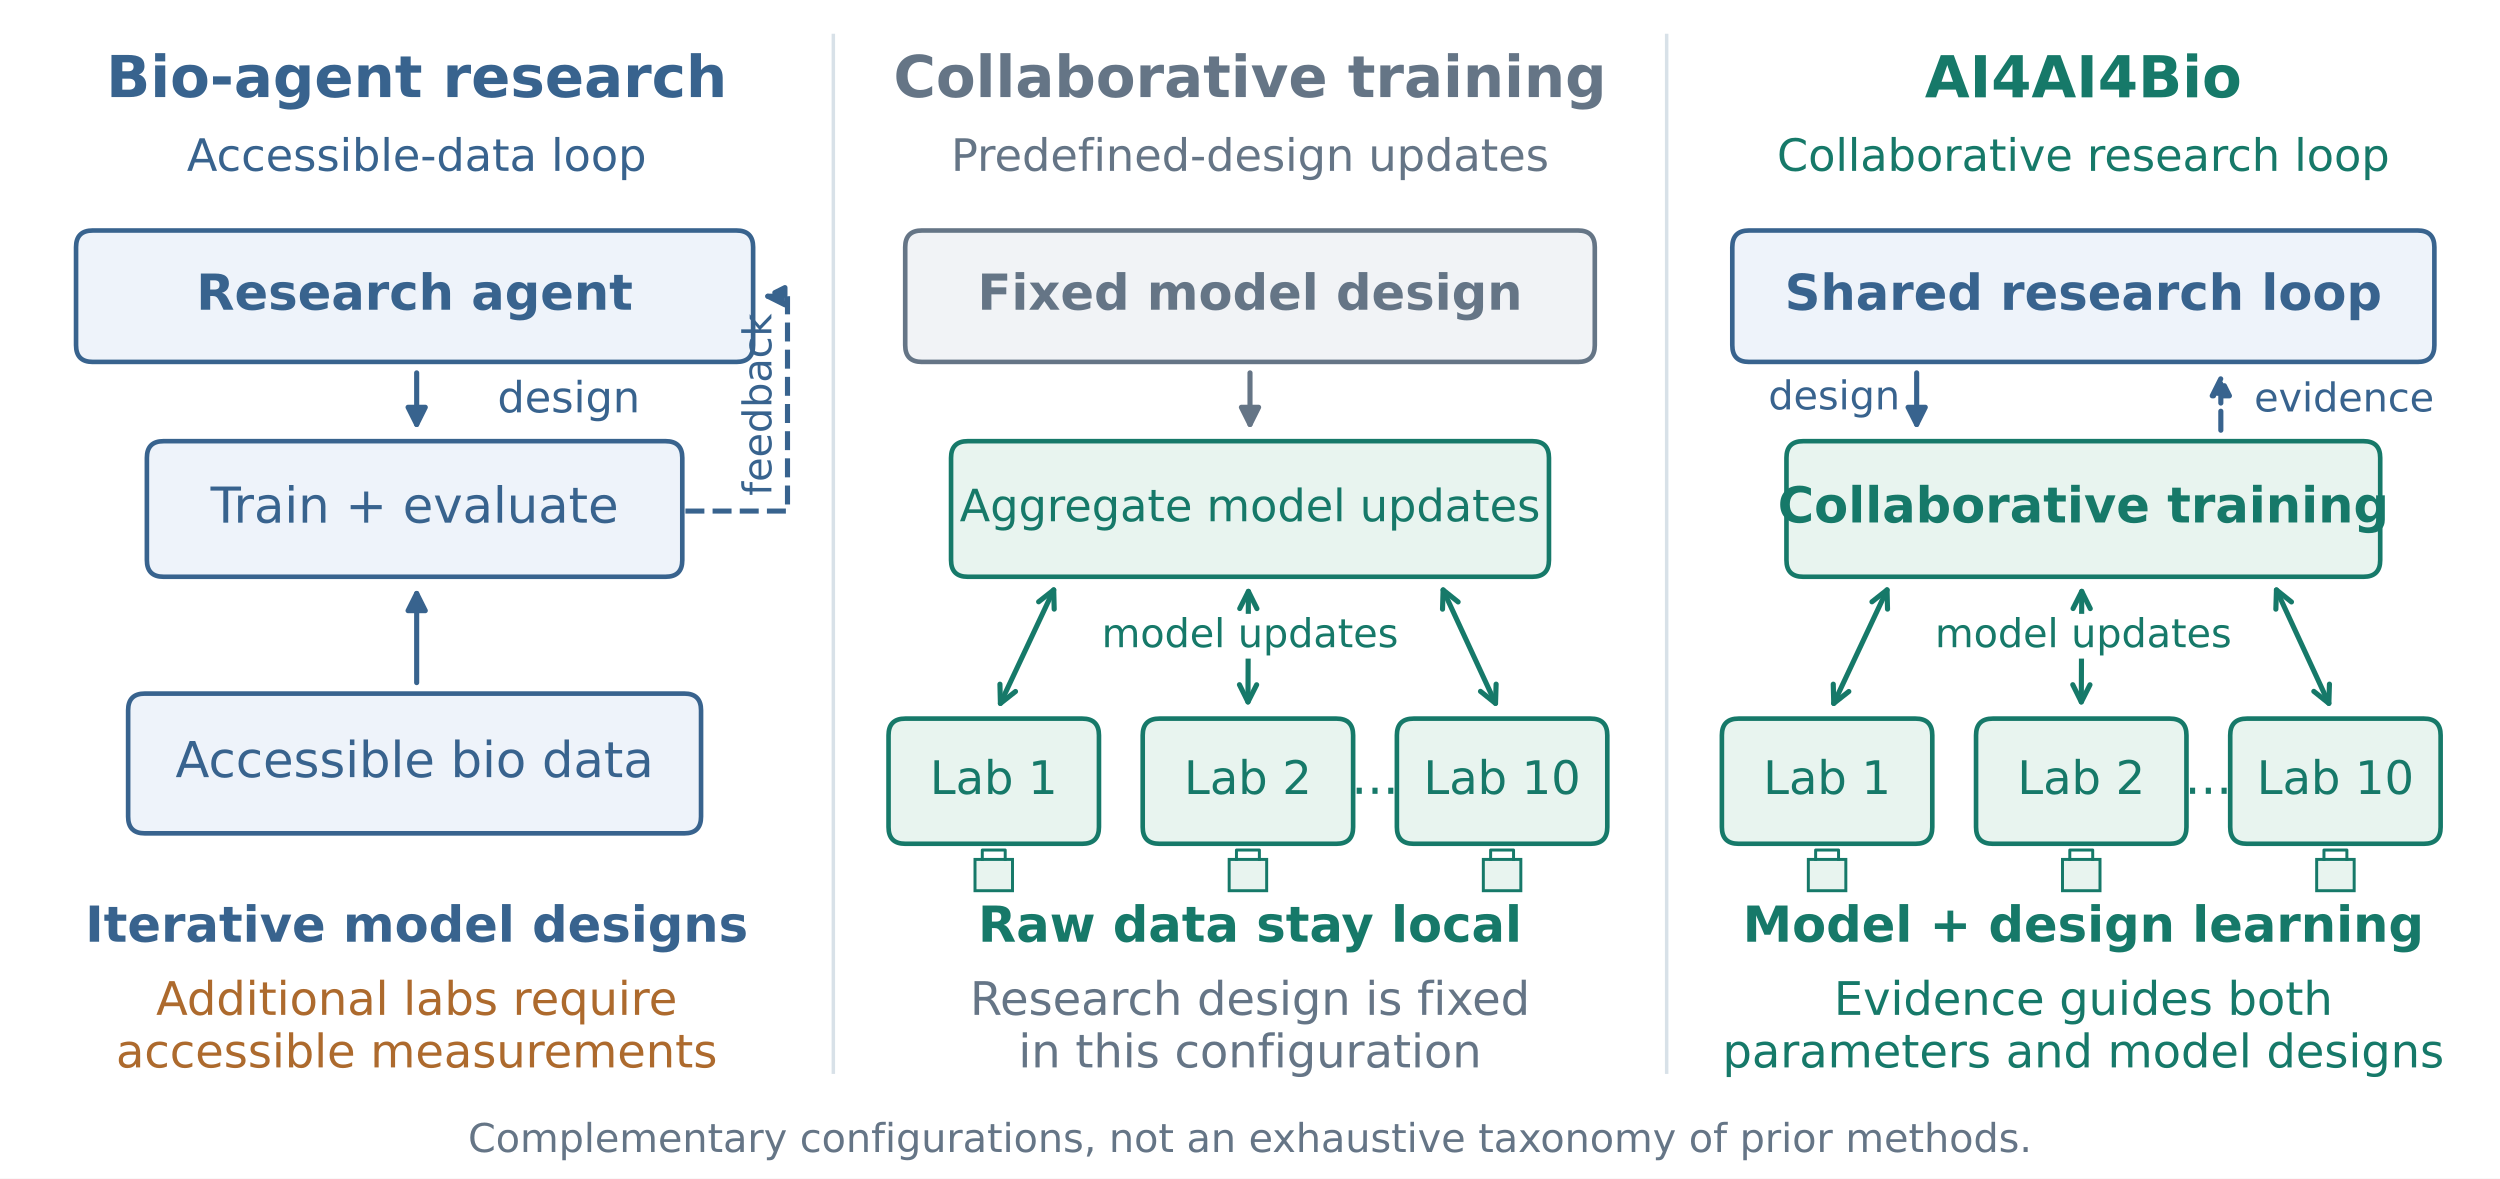
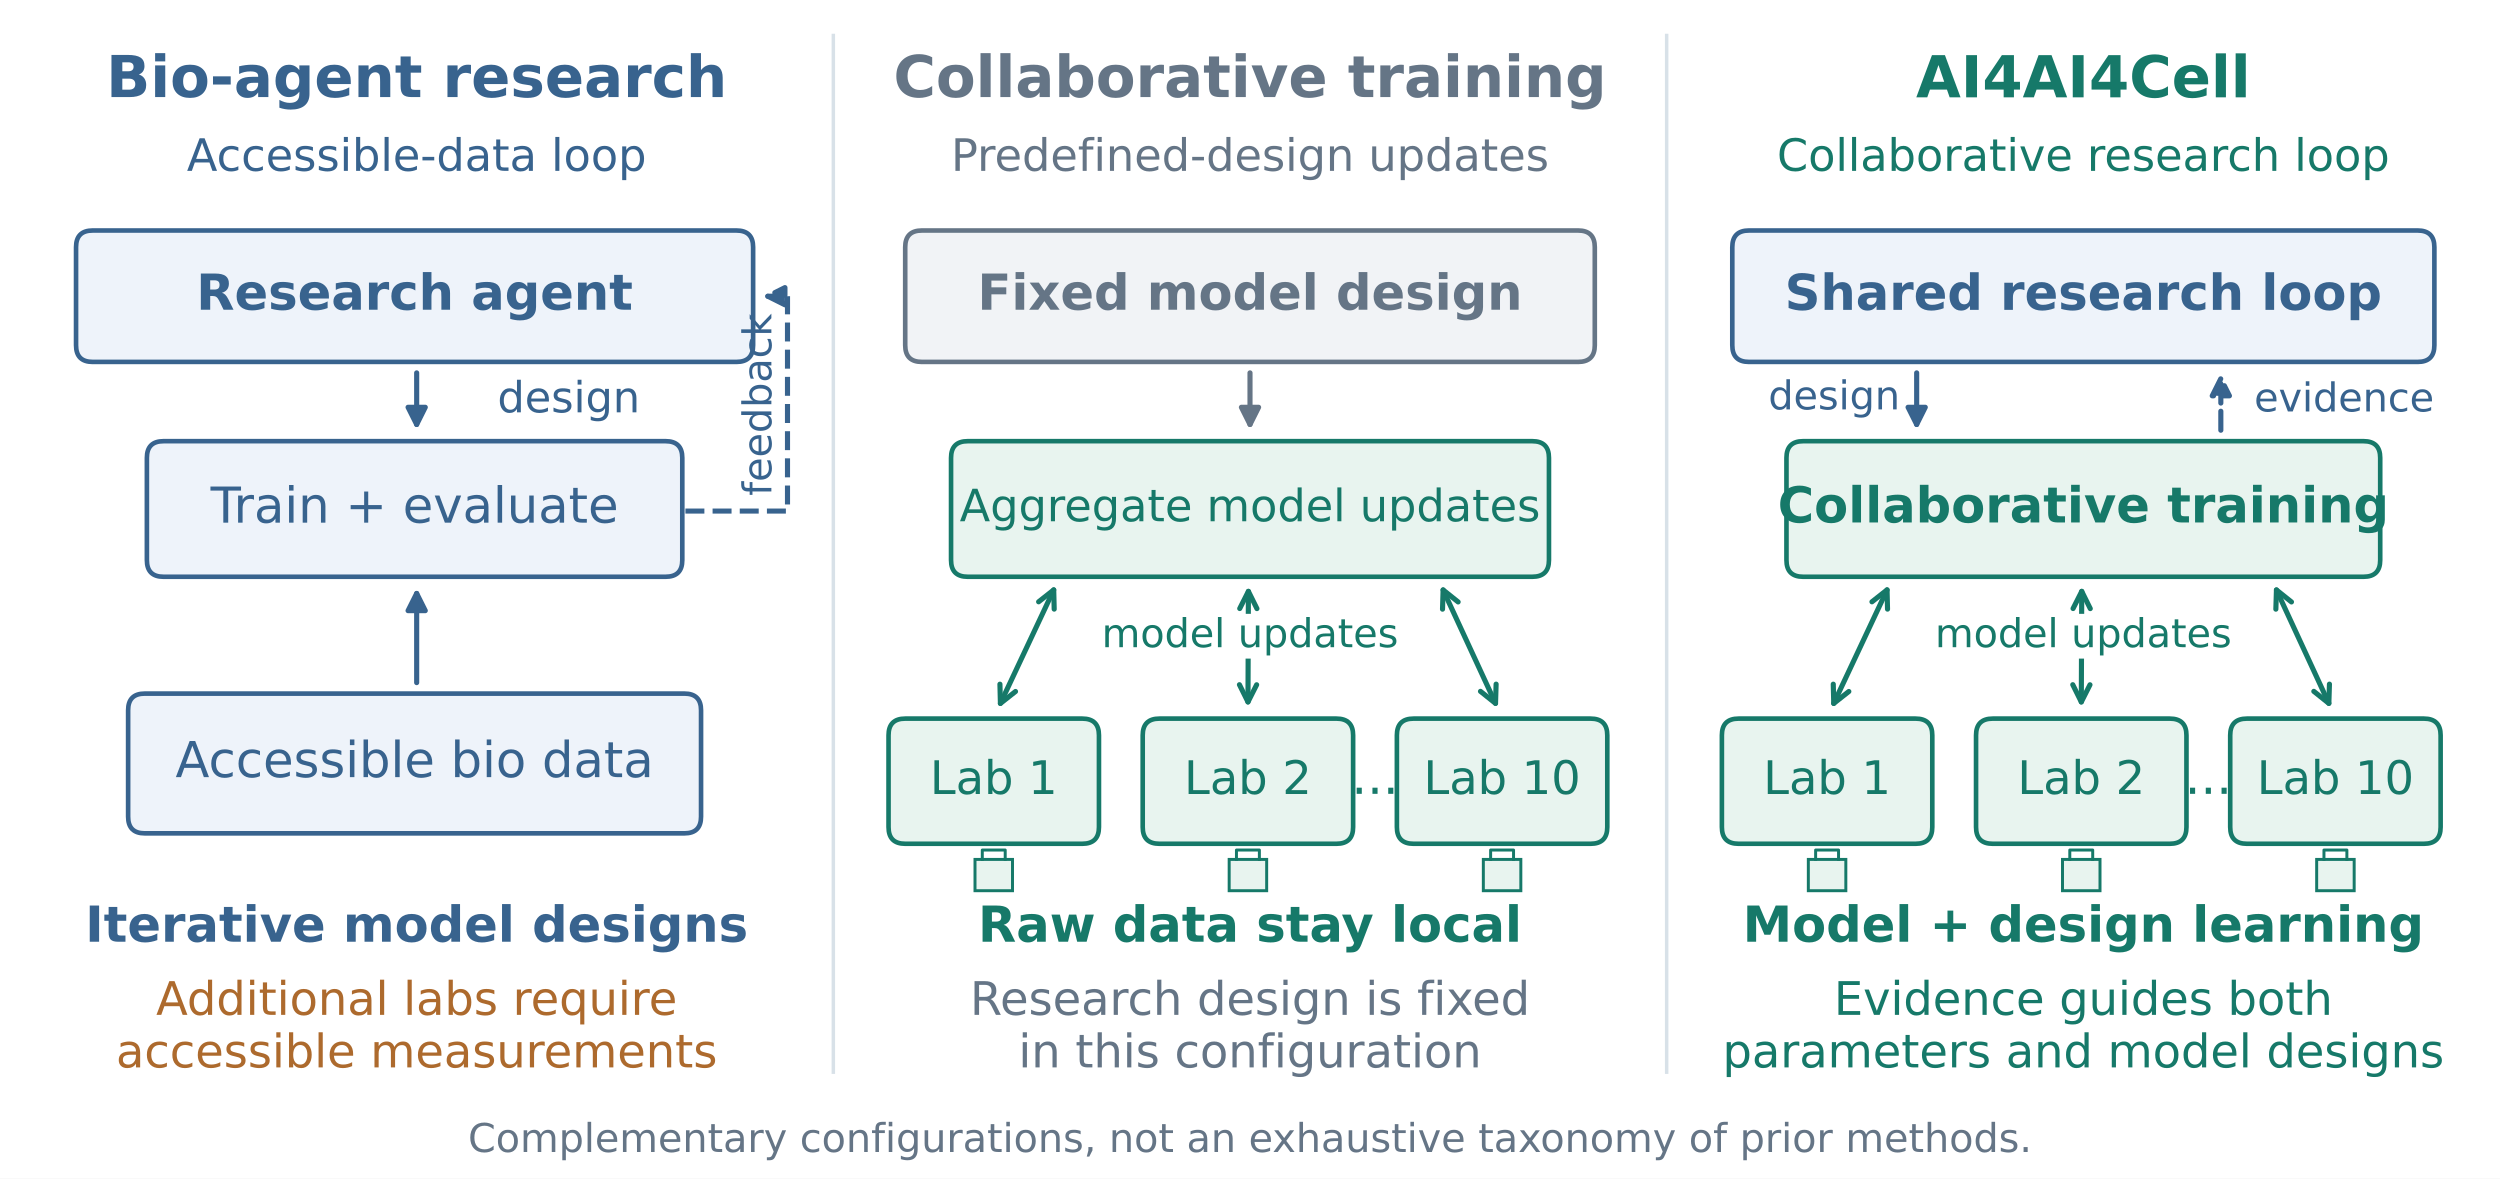
<svg xmlns="http://www.w3.org/2000/svg" width="756pt" height="356.4pt" viewBox="0 0 756 356.4" version="1.1">
  <defs>
    <style type="text/css">*{stroke-linejoin: round; stroke-linecap: butt}</style>
  </defs>
  <g id="figure_1">
    <g id="patch_1">
      <path d="M 0 356.4 L 756 356.4 L 756 0 L 0 0 z " style="fill: #ffffff" />
    </g>
    <g id="axes_1">
      <g id="patch_2">
-         <path d="M 28.035 109.443 L 222.705 109.443 Q 227.745 109.443 227.745 104.397 L 227.745 74.749 Q 227.745 69.703 222.705 69.703 L 28.035 69.703 Q 22.995 69.703 22.995 74.749 L 22.995 104.397 Q 22.995 109.443 28.035 109.443 z " clip-path="url(#paf63f7bdf4)" style="fill: #eef3fa; stroke: #38638e; stroke-width: 1.4; stroke-linejoin: miter" />
+         <path d="M 28.035 109.443 L 222.705 109.443 Q 227.745 109.443 227.745 104.397 L 227.745 74.749 Q 227.745 69.703 222.705 69.703 L 28.035 69.703 Q 22.995 69.703 22.995 74.749 L 22.995 104.397 Q 22.995 109.443 28.035 109.443 z " clip-path="url(#p2bff3a8943)" style="fill: #eef3fa; stroke: #38638e; stroke-width: 1.4; stroke-linejoin: miter" />
      </g>
      <g id="patch_3">
-         <path d="M 49.455 174.415 L 201.285 174.415 Q 206.325 174.415 206.325 169.369 L 206.325 138.46 Q 206.325 133.413 201.285 133.413 L 49.455 133.413 Q 44.415 133.413 44.415 138.46 L 44.415 169.369 Q 44.415 174.415 49.455 174.415 z " clip-path="url(#paf63f7bdf4)" style="fill: #eef3fa; stroke: #38638e; stroke-width: 1.4; stroke-linejoin: miter" />
+         <path d="M 49.455 174.415 L 201.285 174.415 Q 206.325 174.415 206.325 169.369 L 206.325 138.46 Q 206.325 133.413 201.285 133.413 L 49.455 133.413 Q 44.415 133.413 44.415 138.46 L 44.415 169.369 Q 44.415 174.415 49.455 174.415 z " clip-path="url(#p2bff3a8943)" style="fill: #eef3fa; stroke: #38638e; stroke-width: 1.4; stroke-linejoin: miter" />
      </g>
      <g id="patch_4">
-         <path d="M 43.785 252.003 L 206.955 252.003 Q 211.995 252.003 211.995 246.957 L 211.995 214.786 Q 211.995 209.74 206.955 209.74 L 43.785 209.74 Q 38.745 209.74 38.745 214.786 L 38.745 246.957 Q 38.745 252.003 43.785 252.003 z " clip-path="url(#paf63f7bdf4)" style="fill: #eef3fa; stroke: #38638e; stroke-width: 1.4; stroke-linejoin: miter" />
+         <path d="M 43.785 252.003 L 206.955 252.003 Q 211.995 252.003 211.995 246.957 L 211.995 214.786 Q 211.995 209.74 206.955 209.74 L 43.785 209.74 Q 38.745 209.74 38.745 214.786 L 38.745 246.957 Q 38.745 252.003 43.785 252.003 z " clip-path="url(#p2bff3a8943)" style="fill: #eef3fa; stroke: #38638e; stroke-width: 1.4; stroke-linejoin: miter" />
      </g>
      <g id="patch_5">
-         <path d="M 126 112.759 Q 126 121.426 126 128.361 " clip-path="url(#paf63f7bdf4)" style="fill: none; stroke: #38638e; stroke-width: 1.55; stroke-linecap: round" />
-         <path d="M 128.6 123.161 L 126 128.361 L 123.4 123.161 z " clip-path="url(#paf63f7bdf4)" style="fill: #38638e; stroke: #38638e; stroke-width: 1.55; stroke-linecap: round" />
+         <path d="M 126 112.759 Q 126 121.426 126 128.361 " clip-path="url(#p2bff3a8943)" style="fill: none; stroke: #38638e; stroke-width: 1.55; stroke-linecap: round" />
+         <path d="M 128.6 123.161 L 126 128.361 L 123.4 123.161 z " clip-path="url(#p2bff3a8943)" style="fill: #38638e; stroke: #38638e; stroke-width: 1.55; stroke-linecap: round" />
      </g>
      <g id="patch_6">
-         <path d="M 126 206.422 Q 126 192.075 126 179.462 " clip-path="url(#paf63f7bdf4)" style="fill: none; stroke: #38638e; stroke-width: 1.55; stroke-linecap: round" />
-         <path d="M 123.4 184.662 L 126 179.462 L 128.6 184.662 z " clip-path="url(#paf63f7bdf4)" style="fill: #38638e; stroke: #38638e; stroke-width: 1.55; stroke-linecap: round" />
+         <path d="M 126 206.422 Q 126 192.075 126 179.462 " clip-path="url(#p2bff3a8943)" style="fill: none; stroke: #38638e; stroke-width: 1.55; stroke-linecap: round" />
+         <path d="M 123.4 184.662 L 126 179.462 L 128.6 184.662 z " clip-path="url(#p2bff3a8943)" style="fill: #38638e; stroke: #38638e; stroke-width: 1.55; stroke-linecap: round" />
      </g>
      <g id="patch_7">
-         <path d="M 235.141 89.573 Q 232.786 89.573 232.164 89.573 " clip-path="url(#paf63f7bdf4)" style="fill: none; stroke-dasharray: 5.735,2.48; stroke-dashoffset: 0; stroke: #38638e; stroke-width: 1.55; stroke-linecap: round" />
-         <path d="M 237.364 92.173 L 232.164 89.573 L 237.364 86.973 z " clip-path="url(#paf63f7bdf4)" style="fill: #38638e; stroke-dasharray: 5.735,2.48; stroke-dashoffset: 0; stroke: #38638e; stroke-width: 1.55; stroke-linecap: round" />
+         <path d="M 235.141 89.573 Q 232.786 89.573 232.164 89.573 " clip-path="url(#p2bff3a8943)" style="fill: none; stroke-dasharray: 5.735,2.48; stroke-dashoffset: 0; stroke: #38638e; stroke-width: 1.55; stroke-linecap: round" />
+         <path d="M 237.364 92.173 L 232.164 89.573 L 237.364 86.973 z " clip-path="url(#p2bff3a8943)" style="fill: #38638e; stroke-dasharray: 5.735,2.48; stroke-dashoffset: 0; stroke: #38638e; stroke-width: 1.55; stroke-linecap: round" />
      </g>
      <g id="patch_8">
-         <path d="M 278.775 109.443 L 477.225 109.443 Q 482.265 109.443 482.265 104.397 L 482.265 74.749 Q 482.265 69.703 477.225 69.703 L 278.775 69.703 Q 273.735 69.703 273.735 74.749 L 273.735 104.397 Q 273.735 109.443 278.775 109.443 z " clip-path="url(#paf63f7bdf4)" style="fill: #f1f3f6; stroke: #657586; stroke-width: 1.4; stroke-linejoin: miter" />
+         <path d="M 278.775 109.443 L 477.225 109.443 Q 482.265 109.443 482.265 104.397 L 482.265 74.749 Q 482.265 69.703 477.225 69.703 L 278.775 69.703 Q 273.735 69.703 273.735 74.749 L 273.735 104.397 Q 273.735 109.443 278.775 109.443 z " clip-path="url(#p2bff3a8943)" style="fill: #f1f3f6; stroke: #657586; stroke-width: 1.4; stroke-linejoin: miter" />
      </g>
      <g id="patch_9">
-         <path d="M 292.635 174.415 L 463.365 174.415 Q 468.405 174.415 468.405 169.369 L 468.405 138.46 Q 468.405 133.413 463.365 133.413 L 292.635 133.413 Q 287.595 133.413 287.595 138.46 L 287.595 169.369 Q 287.595 174.415 292.635 174.415 z " clip-path="url(#paf63f7bdf4)" style="fill: #e8f4ef; stroke: #167969; stroke-width: 1.4; stroke-linejoin: miter" />
+         <path d="M 292.635 174.415 L 463.365 174.415 Q 468.405 174.415 468.405 169.369 L 468.405 138.46 Q 468.405 133.413 463.365 133.413 L 292.635 133.413 Q 287.595 133.413 287.595 138.46 L 287.595 169.369 Q 287.595 174.415 292.635 174.415 z " clip-path="url(#p2bff3a8943)" style="fill: #e8f4ef; stroke: #167969; stroke-width: 1.4; stroke-linejoin: miter" />
      </g>
      <g id="patch_10">
-         <path d="M 378 112.759 Q 378 121.426 378 128.361 " clip-path="url(#paf63f7bdf4)" style="fill: none; stroke: #657586; stroke-width: 1.55; stroke-linecap: round" />
-         <path d="M 380.6 123.161 L 378 128.361 L 375.4 123.161 z " clip-path="url(#paf63f7bdf4)" style="fill: #657586; stroke: #657586; stroke-width: 1.55; stroke-linecap: round" />
+         <path d="M 378 112.759 Q 378 121.426 378 128.361 " clip-path="url(#p2bff3a8943)" style="fill: none; stroke: #657586; stroke-width: 1.55; stroke-linecap: round" />
+         <path d="M 380.6 123.161 L 378 128.361 L 375.4 123.161 z " clip-path="url(#p2bff3a8943)" style="fill: #657586; stroke: #657586; stroke-width: 1.55; stroke-linecap: round" />
      </g>
      <g id="patch_11">
-         <path d="M 273.735 255.157 L 327.285 255.157 Q 332.325 255.157 332.325 250.111 L 332.325 222.356 Q 332.325 217.309 327.285 217.309 L 273.735 217.309 Q 268.695 217.309 268.695 222.356 L 268.695 250.111 Q 268.695 255.157 273.735 255.157 z " clip-path="url(#paf63f7bdf4)" style="fill: #e8f4ef; stroke: #167969; stroke-width: 1.4; stroke-linejoin: miter" />
+         <path d="M 273.735 255.157 L 327.285 255.157 Q 332.325 255.157 332.325 250.111 L 332.325 222.356 Q 332.325 217.309 327.285 217.309 L 273.735 217.309 Q 268.695 217.309 268.695 222.356 L 268.695 250.111 Q 268.695 255.157 273.735 255.157 z " clip-path="url(#p2bff3a8943)" style="fill: #e8f4ef; stroke: #167969; stroke-width: 1.4; stroke-linejoin: miter" />
      </g>
      <g id="patch_12">
-         <path d="M 294.84 269.35 L 306.18 269.35 L 306.18 259.888 L 294.84 259.888 z " clip-path="url(#paf63f7bdf4)" style="fill: #e8f4ef; stroke: #167969; stroke-width: 0.9; stroke-linejoin: miter" />
+         <path d="M 294.84 269.35 L 306.18 269.35 L 306.18 259.888 L 294.84 259.888 z " clip-path="url(#p2bff3a8943)" style="fill: #e8f4ef; stroke: #167969; stroke-width: 0.9; stroke-linejoin: miter" />
      </g>
      <g id="patch_13">
-         <path d="M 350.595 255.157 L 404.145 255.157 Q 409.185 255.157 409.185 250.111 L 409.185 222.356 Q 409.185 217.309 404.145 217.309 L 350.595 217.309 Q 345.555 217.309 345.555 222.356 L 345.555 250.111 Q 345.555 255.157 350.595 255.157 z " clip-path="url(#paf63f7bdf4)" style="fill: #e8f4ef; stroke: #167969; stroke-width: 1.4; stroke-linejoin: miter" />
+         <path d="M 350.595 255.157 L 404.145 255.157 Q 409.185 255.157 409.185 250.111 L 409.185 222.356 Q 409.185 217.309 404.145 217.309 L 350.595 217.309 Q 345.555 217.309 345.555 222.356 L 345.555 250.111 Q 345.555 255.157 350.595 255.157 z " clip-path="url(#p2bff3a8943)" style="fill: #e8f4ef; stroke: #167969; stroke-width: 1.4; stroke-linejoin: miter" />
      </g>
      <g id="patch_14">
-         <path d="M 371.7 269.35 L 383.04 269.35 L 383.04 259.888 L 371.7 259.888 z " clip-path="url(#paf63f7bdf4)" style="fill: #e8f4ef; stroke: #167969; stroke-width: 0.9; stroke-linejoin: miter" />
+         <path d="M 371.7 269.35 L 383.04 269.35 L 383.04 259.888 L 371.7 259.888 z " clip-path="url(#p2bff3a8943)" style="fill: #e8f4ef; stroke: #167969; stroke-width: 0.9; stroke-linejoin: miter" />
      </g>
      <g id="patch_15">
-         <path d="M 427.455 255.157 L 481.005 255.157 Q 486.045 255.157 486.045 250.111 L 486.045 222.356 Q 486.045 217.309 481.005 217.309 L 427.455 217.309 Q 422.415 217.309 422.415 222.356 L 422.415 250.111 Q 422.415 255.157 427.455 255.157 z " clip-path="url(#paf63f7bdf4)" style="fill: #e8f4ef; stroke: #167969; stroke-width: 1.4; stroke-linejoin: miter" />
+         <path d="M 427.455 255.157 L 481.005 255.157 Q 486.045 255.157 486.045 250.111 L 486.045 222.356 Q 486.045 217.309 481.005 217.309 L 427.455 217.309 Q 422.415 217.309 422.415 222.356 L 422.415 250.111 Q 422.415 255.157 427.455 255.157 z " clip-path="url(#p2bff3a8943)" style="fill: #e8f4ef; stroke: #167969; stroke-width: 1.4; stroke-linejoin: miter" />
      </g>
      <g id="patch_16">
-         <path d="M 448.56 269.35 L 459.9 269.35 L 459.9 259.888 L 448.56 259.888 z " clip-path="url(#paf63f7bdf4)" style="fill: #e8f4ef; stroke: #167969; stroke-width: 0.9; stroke-linejoin: miter" />
+         <path d="M 448.56 269.35 L 459.9 269.35 L 459.9 259.888 L 448.56 259.888 z " clip-path="url(#p2bff3a8943)" style="fill: #e8f4ef; stroke: #167969; stroke-width: 0.9; stroke-linejoin: miter" />
      </g>
      <g id="patch_17">
-         <path d="M 318.645 178.383 Q 310.584 195.547 302.522 212.711 " clip-path="url(#paf63f7bdf4)" style="fill: none; stroke: #167969; stroke-width: 1.55; stroke-linecap: round" />
-         <path d="M 314.081 181.985 L 318.645 178.383 L 318.788 184.195 " clip-path="url(#paf63f7bdf4)" style="fill: none; stroke: #167969; stroke-width: 1.55; stroke-linecap: round" />
-         <path d="M 307.086 209.109 L 302.522 212.711 L 302.379 206.899 " clip-path="url(#paf63f7bdf4)" style="fill: none; stroke: #167969; stroke-width: 1.55; stroke-linecap: round" />
+         <path d="M 318.645 178.383 Q 310.584 195.547 302.522 212.711 " clip-path="url(#p2bff3a8943)" style="fill: none; stroke: #167969; stroke-width: 1.55; stroke-linecap: round" />
+         <path d="M 314.081 181.985 L 318.645 178.383 L 318.788 184.195 " clip-path="url(#p2bff3a8943)" style="fill: none; stroke: #167969; stroke-width: 1.55; stroke-linecap: round" />
+         <path d="M 307.086 209.109 L 302.522 212.711 L 302.379 206.899 " clip-path="url(#p2bff3a8943)" style="fill: none; stroke: #167969; stroke-width: 1.55; stroke-linecap: round" />
      </g>
      <g id="patch_18">
-         <path d="M 377.516 178.83 Q 377.452 195.548 377.388 212.266 " clip-path="url(#paf63f7bdf4)" style="fill: none; stroke: #167969; stroke-width: 1.55; stroke-linecap: round" />
-         <path d="M 374.896 184.02 L 377.516 178.83 L 380.096 184.04 " clip-path="url(#paf63f7bdf4)" style="fill: none; stroke: #167969; stroke-width: 1.55; stroke-linecap: round" />
-         <path d="M 380.008 207.076 L 377.388 212.266 L 374.808 207.056 " clip-path="url(#paf63f7bdf4)" style="fill: none; stroke: #167969; stroke-width: 1.55; stroke-linecap: round" />
+         <path d="M 377.516 178.83 Q 377.452 195.548 377.388 212.266 " clip-path="url(#p2bff3a8943)" style="fill: none; stroke: #167969; stroke-width: 1.55; stroke-linecap: round" />
+         <path d="M 374.896 184.02 L 377.516 178.83 L 380.096 184.04 " clip-path="url(#p2bff3a8943)" style="fill: none; stroke: #167969; stroke-width: 1.55; stroke-linecap: round" />
+         <path d="M 380.008 207.076 L 377.388 212.266 L 374.808 207.056 " clip-path="url(#p2bff3a8943)" style="fill: none; stroke: #167969; stroke-width: 1.55; stroke-linecap: round" />
      </g>
      <g id="patch_19">
-         <path d="M 436.396 178.398 Q 444.32 195.548 452.245 212.697 " clip-path="url(#paf63f7bdf4)" style="fill: none; stroke: #167969; stroke-width: 1.55; stroke-linecap: round" />
-         <path d="M 436.217 184.209 L 436.396 178.398 L 440.938 182.028 " clip-path="url(#paf63f7bdf4)" style="fill: none; stroke: #167969; stroke-width: 1.55; stroke-linecap: round" />
-         <path d="M 452.424 206.886 L 452.245 212.697 L 447.703 209.067 " clip-path="url(#paf63f7bdf4)" style="fill: none; stroke: #167969; stroke-width: 1.55; stroke-linecap: round" />
+         <path d="M 436.396 178.398 Q 444.32 195.548 452.245 212.697 " clip-path="url(#p2bff3a8943)" style="fill: none; stroke: #167969; stroke-width: 1.55; stroke-linecap: round" />
+         <path d="M 436.217 184.209 L 436.396 178.398 L 440.938 182.028 " clip-path="url(#p2bff3a8943)" style="fill: none; stroke: #167969; stroke-width: 1.55; stroke-linecap: round" />
+         <path d="M 452.424 206.886 L 452.245 212.697 L 447.703 209.067 " clip-path="url(#p2bff3a8943)" style="fill: none; stroke: #167969; stroke-width: 1.55; stroke-linecap: round" />
      </g>
      <g id="patch_20">
-         <path d="M 528.885 109.443 L 731.115 109.443 Q 736.155 109.443 736.155 104.397 L 736.155 74.749 Q 736.155 69.703 731.115 69.703 L 528.885 69.703 Q 523.845 69.703 523.845 74.749 L 523.845 104.397 Q 523.845 109.443 528.885 109.443 z " clip-path="url(#paf63f7bdf4)" style="fill: #eef3fa; stroke: #38638e; stroke-width: 1.4; stroke-linejoin: miter" />
+         <path d="M 528.885 109.443 L 731.115 109.443 Q 736.155 109.443 736.155 104.397 L 736.155 74.749 Q 736.155 69.703 731.115 69.703 L 528.885 69.703 Q 523.845 69.703 523.845 74.749 L 523.845 104.397 Q 523.845 109.443 528.885 109.443 z " clip-path="url(#p2bff3a8943)" style="fill: #eef3fa; stroke: #38638e; stroke-width: 1.4; stroke-linejoin: miter" />
      </g>
      <g id="patch_21">
-         <path d="M 545.265 174.415 L 714.735 174.415 Q 719.775 174.415 719.775 169.369 L 719.775 138.46 Q 719.775 133.413 714.735 133.413 L 545.265 133.413 Q 540.225 133.413 540.225 138.46 L 540.225 169.369 Q 540.225 174.415 545.265 174.415 z " clip-path="url(#paf63f7bdf4)" style="fill: #e8f4ef; stroke: #167969; stroke-width: 1.4; stroke-linejoin: miter" />
+         <path d="M 545.265 174.415 L 714.735 174.415 Q 719.775 174.415 719.775 169.369 L 719.775 138.46 Q 719.775 133.413 714.735 133.413 L 545.265 133.413 Q 540.225 133.413 540.225 138.46 L 540.225 169.369 Q 540.225 174.415 545.265 174.415 z " clip-path="url(#p2bff3a8943)" style="fill: #e8f4ef; stroke: #167969; stroke-width: 1.4; stroke-linejoin: miter" />
      </g>
      <g id="patch_22">
-         <path d="M 579.6 112.759 Q 579.6 121.426 579.6 128.361 " clip-path="url(#paf63f7bdf4)" style="fill: none; stroke: #38638e; stroke-width: 1.55; stroke-linecap: round" />
-         <path d="M 582.2 123.161 L 579.6 128.361 L 577 123.161 z " clip-path="url(#paf63f7bdf4)" style="fill: #38638e; stroke: #38638e; stroke-width: 1.55; stroke-linecap: round" />
+         <path d="M 579.6 112.759 Q 579.6 121.426 579.6 128.361 " clip-path="url(#p2bff3a8943)" style="fill: none; stroke: #38638e; stroke-width: 1.55; stroke-linecap: round" />
+         <path d="M 582.2 123.161 L 579.6 128.361 L 577 123.161 z " clip-path="url(#p2bff3a8943)" style="fill: #38638e; stroke: #38638e; stroke-width: 1.55; stroke-linecap: round" />
      </g>
      <g id="patch_23">
-         <path d="M 671.58 130.098 Q 671.58 121.43 671.58 114.496 " clip-path="url(#paf63f7bdf4)" style="fill: none; stroke-dasharray: 5.735,2.48; stroke-dashoffset: 0; stroke: #38638e; stroke-width: 1.55; stroke-linecap: round" />
-         <path d="M 668.98 119.696 L 671.58 114.496 L 674.18 119.696 z " clip-path="url(#paf63f7bdf4)" style="fill: #38638e; stroke-dasharray: 5.735,2.48; stroke-dashoffset: 0; stroke: #38638e; stroke-width: 1.55; stroke-linecap: round" />
+         <path d="M 671.58 130.098 Q 671.58 121.43 671.58 114.496 " clip-path="url(#p2bff3a8943)" style="fill: none; stroke-dasharray: 5.735,2.48; stroke-dashoffset: 0; stroke: #38638e; stroke-width: 1.55; stroke-linecap: round" />
+         <path d="M 668.98 119.696 L 671.58 114.496 L 674.18 119.696 z " clip-path="url(#p2bff3a8943)" style="fill: #38638e; stroke-dasharray: 5.735,2.48; stroke-dashoffset: 0; stroke: #38638e; stroke-width: 1.55; stroke-linecap: round" />
      </g>
      <g id="patch_24">
-         <path d="M 525.735 255.157 L 579.285 255.157 Q 584.325 255.157 584.325 250.111 L 584.325 222.356 Q 584.325 217.309 579.285 217.309 L 525.735 217.309 Q 520.695 217.309 520.695 222.356 L 520.695 250.111 Q 520.695 255.157 525.735 255.157 z " clip-path="url(#paf63f7bdf4)" style="fill: #e8f4ef; stroke: #167969; stroke-width: 1.4; stroke-linejoin: miter" />
+         <path d="M 525.735 255.157 L 579.285 255.157 Q 584.325 255.157 584.325 250.111 L 584.325 222.356 Q 584.325 217.309 579.285 217.309 L 525.735 217.309 Q 520.695 217.309 520.695 222.356 L 520.695 250.111 Q 520.695 255.157 525.735 255.157 z " clip-path="url(#p2bff3a8943)" style="fill: #e8f4ef; stroke: #167969; stroke-width: 1.4; stroke-linejoin: miter" />
      </g>
      <g id="patch_25">
-         <path d="M 546.84 269.35 L 558.18 269.35 L 558.18 259.888 L 546.84 259.888 z " clip-path="url(#paf63f7bdf4)" style="fill: #e8f4ef; stroke: #167969; stroke-width: 0.9; stroke-linejoin: miter" />
+         <path d="M 546.84 269.35 L 558.18 269.35 L 558.18 259.888 L 546.84 259.888 z " clip-path="url(#p2bff3a8943)" style="fill: #e8f4ef; stroke: #167969; stroke-width: 0.9; stroke-linejoin: miter" />
      </g>
      <g id="patch_26">
-         <path d="M 602.595 255.157 L 656.145 255.157 Q 661.185 255.157 661.185 250.111 L 661.185 222.356 Q 661.185 217.309 656.145 217.309 L 602.595 217.309 Q 597.555 217.309 597.555 222.356 L 597.555 250.111 Q 597.555 255.157 602.595 255.157 z " clip-path="url(#paf63f7bdf4)" style="fill: #e8f4ef; stroke: #167969; stroke-width: 1.4; stroke-linejoin: miter" />
+         <path d="M 602.595 255.157 L 656.145 255.157 Q 661.185 255.157 661.185 250.111 L 661.185 222.356 Q 661.185 217.309 656.145 217.309 L 602.595 217.309 Q 597.555 217.309 597.555 222.356 L 597.555 250.111 Q 597.555 255.157 602.595 255.157 z " clip-path="url(#p2bff3a8943)" style="fill: #e8f4ef; stroke: #167969; stroke-width: 1.4; stroke-linejoin: miter" />
      </g>
      <g id="patch_27">
-         <path d="M 623.7 269.35 L 635.04 269.35 L 635.04 259.888 L 623.7 259.888 z " clip-path="url(#paf63f7bdf4)" style="fill: #e8f4ef; stroke: #167969; stroke-width: 0.9; stroke-linejoin: miter" />
+         <path d="M 623.7 269.35 L 635.04 269.35 L 635.04 259.888 L 623.7 259.888 z " clip-path="url(#p2bff3a8943)" style="fill: #e8f4ef; stroke: #167969; stroke-width: 0.9; stroke-linejoin: miter" />
      </g>
      <g id="patch_28">
-         <path d="M 679.455 255.157 L 733.005 255.157 Q 738.045 255.157 738.045 250.111 L 738.045 222.356 Q 738.045 217.309 733.005 217.309 L 679.455 217.309 Q 674.415 217.309 674.415 222.356 L 674.415 250.111 Q 674.415 255.157 679.455 255.157 z " clip-path="url(#paf63f7bdf4)" style="fill: #e8f4ef; stroke: #167969; stroke-width: 1.4; stroke-linejoin: miter" />
+         <path d="M 679.455 255.157 L 733.005 255.157 Q 738.045 255.157 738.045 250.111 L 738.045 222.356 Q 738.045 217.309 733.005 217.309 L 679.455 217.309 Q 674.415 217.309 674.415 222.356 L 674.415 250.111 Q 674.415 255.157 679.455 255.157 z " clip-path="url(#p2bff3a8943)" style="fill: #e8f4ef; stroke: #167969; stroke-width: 1.4; stroke-linejoin: miter" />
      </g>
      <g id="patch_29">
-         <path d="M 700.56 269.35 L 711.9 269.35 L 711.9 259.888 L 700.56 259.888 z " clip-path="url(#paf63f7bdf4)" style="fill: #e8f4ef; stroke: #167969; stroke-width: 0.9; stroke-linejoin: miter" />
+         <path d="M 700.56 269.35 L 711.9 269.35 L 711.9 259.888 L 700.56 259.888 z " clip-path="url(#p2bff3a8943)" style="fill: #e8f4ef; stroke: #167969; stroke-width: 0.9; stroke-linejoin: miter" />
      </g>
      <g id="patch_30">
-         <path d="M 570.645 178.383 Q 562.584 195.547 554.522 212.711 " clip-path="url(#paf63f7bdf4)" style="fill: none; stroke: #167969; stroke-width: 1.55; stroke-linecap: round" />
-         <path d="M 566.081 181.985 L 570.645 178.383 L 570.788 184.195 " clip-path="url(#paf63f7bdf4)" style="fill: none; stroke: #167969; stroke-width: 1.55; stroke-linecap: round" />
-         <path d="M 559.086 209.109 L 554.522 212.711 L 554.379 206.899 " clip-path="url(#paf63f7bdf4)" style="fill: none; stroke: #167969; stroke-width: 1.55; stroke-linecap: round" />
+         <path d="M 570.645 178.383 Q 562.584 195.547 554.522 212.711 " clip-path="url(#p2bff3a8943)" style="fill: none; stroke: #167969; stroke-width: 1.55; stroke-linecap: round" />
+         <path d="M 566.081 181.985 L 570.645 178.383 L 570.788 184.195 " clip-path="url(#p2bff3a8943)" style="fill: none; stroke: #167969; stroke-width: 1.55; stroke-linecap: round" />
+         <path d="M 559.086 209.109 L 554.522 212.711 L 554.379 206.899 " clip-path="url(#p2bff3a8943)" style="fill: none; stroke: #167969; stroke-width: 1.55; stroke-linecap: round" />
      </g>
      <g id="patch_31">
-         <path d="M 629.516 178.83 Q 629.452 195.548 629.388 212.266 " clip-path="url(#paf63f7bdf4)" style="fill: none; stroke: #167969; stroke-width: 1.55; stroke-linecap: round" />
-         <path d="M 626.896 184.02 L 629.516 178.83 L 632.096 184.04 " clip-path="url(#paf63f7bdf4)" style="fill: none; stroke: #167969; stroke-width: 1.55; stroke-linecap: round" />
-         <path d="M 632.008 207.076 L 629.388 212.266 L 626.808 207.056 " clip-path="url(#paf63f7bdf4)" style="fill: none; stroke: #167969; stroke-width: 1.55; stroke-linecap: round" />
+         <path d="M 629.516 178.83 Q 629.452 195.548 629.388 212.266 " clip-path="url(#p2bff3a8943)" style="fill: none; stroke: #167969; stroke-width: 1.55; stroke-linecap: round" />
+         <path d="M 626.896 184.02 L 629.516 178.83 L 632.096 184.04 " clip-path="url(#p2bff3a8943)" style="fill: none; stroke: #167969; stroke-width: 1.55; stroke-linecap: round" />
+         <path d="M 632.008 207.076 L 629.388 212.266 L 626.808 207.056 " clip-path="url(#p2bff3a8943)" style="fill: none; stroke: #167969; stroke-width: 1.55; stroke-linecap: round" />
      </g>
      <g id="patch_32">
-         <path d="M 688.396 178.398 Q 696.32 195.548 704.245 212.697 " clip-path="url(#paf63f7bdf4)" style="fill: none; stroke: #167969; stroke-width: 1.55; stroke-linecap: round" />
-         <path d="M 688.217 184.209 L 688.396 178.398 L 692.938 182.028 " clip-path="url(#paf63f7bdf4)" style="fill: none; stroke: #167969; stroke-width: 1.55; stroke-linecap: round" />
-         <path d="M 704.424 206.886 L 704.245 212.697 L 699.703 209.067 " clip-path="url(#paf63f7bdf4)" style="fill: none; stroke: #167969; stroke-width: 1.55; stroke-linecap: round" />
+         <path d="M 688.396 178.398 Q 696.32 195.548 704.245 212.697 " clip-path="url(#p2bff3a8943)" style="fill: none; stroke: #167969; stroke-width: 1.55; stroke-linecap: round" />
+         <path d="M 688.217 184.209 L 688.396 178.398 L 692.938 182.028 " clip-path="url(#p2bff3a8943)" style="fill: none; stroke: #167969; stroke-width: 1.55; stroke-linecap: round" />
+         <path d="M 704.424 206.886 L 704.245 212.697 L 699.703 209.067 " clip-path="url(#p2bff3a8943)" style="fill: none; stroke: #167969; stroke-width: 1.55; stroke-linecap: round" />
      </g>
      <g id="line2d_1">
-         <path d="M 252 324.229 L 252 10.724 " clip-path="url(#paf63f7bdf4)" style="fill: none; stroke: #d8e1e8; stroke-width: 1.05; stroke-linecap: square" />
+         <path d="M 252 324.229 L 252 10.724 " clip-path="url(#p2bff3a8943)" style="fill: none; stroke: #d8e1e8; stroke-width: 1.05; stroke-linecap: square" />
      </g>
      <g id="line2d_2">
-         <path d="M 504 324.229 L 504 10.724 " clip-path="url(#paf63f7bdf4)" style="fill: none; stroke: #d8e1e8; stroke-width: 1.05; stroke-linecap: square" />
+         <path d="M 504 324.229 L 504 10.724 " clip-path="url(#p2bff3a8943)" style="fill: none; stroke: #d8e1e8; stroke-width: 1.05; stroke-linecap: square" />
      </g>
      <g id="line2d_3">
-         <path d="M 207.27 154.545 L 238.14 154.545 L 238.14 89.573 " clip-path="url(#paf63f7bdf4)" style="fill: none; stroke-dasharray: 5.735,2.48; stroke-dashoffset: 0; stroke: #38638e; stroke-width: 1.55" />
+         <path d="M 207.27 154.545 L 238.14 154.545 L 238.14 89.573 " clip-path="url(#p2bff3a8943)" style="fill: none; stroke-dasharray: 5.735,2.48; stroke-dashoffset: 0; stroke: #38638e; stroke-width: 1.55" />
      </g>
      <g id="line2d_4">
-         <path d="M 297.045 259.888 L 297.045 257.05 L 303.975 257.05 L 303.975 259.888 " clip-path="url(#paf63f7bdf4)" style="fill: none; stroke: #167969; stroke-width: 0.9; stroke-linecap: square" />
+         <path d="M 297.045 259.888 L 297.045 257.05 L 303.975 257.05 L 303.975 259.888 " clip-path="url(#p2bff3a8943)" style="fill: none; stroke: #167969; stroke-width: 0.9; stroke-linecap: square" />
      </g>
      <g id="line2d_5">
-         <path d="M 373.905 259.888 L 373.905 257.05 L 380.835 257.05 L 380.835 259.888 " clip-path="url(#paf63f7bdf4)" style="fill: none; stroke: #167969; stroke-width: 0.9; stroke-linecap: square" />
+         <path d="M 373.905 259.888 L 373.905 257.05 L 380.835 257.05 L 380.835 259.888 " clip-path="url(#p2bff3a8943)" style="fill: none; stroke: #167969; stroke-width: 0.9; stroke-linecap: square" />
      </g>
      <g id="line2d_6">
-         <path d="M 450.765 259.888 L 450.765 257.05 L 457.695 257.05 L 457.695 259.888 " clip-path="url(#paf63f7bdf4)" style="fill: none; stroke: #167969; stroke-width: 0.9; stroke-linecap: square" />
+         <path d="M 450.765 259.888 L 450.765 257.05 L 457.695 257.05 L 457.695 259.888 " clip-path="url(#p2bff3a8943)" style="fill: none; stroke: #167969; stroke-width: 0.9; stroke-linecap: square" />
      </g>
      <g id="line2d_7">
-         <path d="M 549.045 259.888 L 549.045 257.05 L 555.975 257.05 L 555.975 259.888 " clip-path="url(#paf63f7bdf4)" style="fill: none; stroke: #167969; stroke-width: 0.9; stroke-linecap: square" />
+         <path d="M 549.045 259.888 L 549.045 257.05 L 555.975 257.05 L 555.975 259.888 " clip-path="url(#p2bff3a8943)" style="fill: none; stroke: #167969; stroke-width: 0.9; stroke-linecap: square" />
      </g>
      <g id="line2d_8">
-         <path d="M 625.905 259.888 L 625.905 257.05 L 632.835 257.05 L 632.835 259.888 " clip-path="url(#paf63f7bdf4)" style="fill: none; stroke: #167969; stroke-width: 0.9; stroke-linecap: square" />
+         <path d="M 625.905 259.888 L 625.905 257.05 L 632.835 257.05 L 632.835 259.888 " clip-path="url(#p2bff3a8943)" style="fill: none; stroke: #167969; stroke-width: 0.9; stroke-linecap: square" />
      </g>
      <g id="line2d_9">
-         <path d="M 702.765 259.888 L 702.765 257.05 L 709.695 257.05 L 709.695 259.888 " clip-path="url(#paf63f7bdf4)" style="fill: none; stroke: #167969; stroke-width: 0.9; stroke-linecap: square" />
+         <path d="M 702.765 259.888 L 702.765 257.05 L 709.695 257.05 L 709.695 259.888 " clip-path="url(#p2bff3a8943)" style="fill: none; stroke: #167969; stroke-width: 0.9; stroke-linecap: square" />
      </g>
      <g id="text_1">
        <text style="fill: #38638e; font: 700 17.5px 'DejaVu Sans'; text-anchor: middle" x="126" y="29.362" transform="rotate(-0 126 29.36161)">Bio-agent research</text>
      </g>
      <g id="text_2">
        <text style="fill: #38638e; font: 13.5px 'DejaVu Sans'; text-anchor: middle" x="126" y="51.666" transform="rotate(-0 126 51.66569)">Accessible-data loop</text>
      </g>
      <g id="text_3">
        <text style="fill: #657586; font: 700 17.5px 'DejaVu Sans'; text-anchor: middle" x="378" y="29.362" transform="rotate(-0 378 29.36161)">Collaborative training</text>
      </g>
      <g id="text_4">
        <text style="fill: #657586; font: 13.5px 'DejaVu Sans'; text-anchor: middle" x="378" y="51.666" transform="rotate(-0 378 51.66569)">Predefined-design updates</text>
      </g>
      <g id="text_5">
-         <text style="fill: #167969; font: 700 17.5px 'DejaVu Sans'; text-anchor: middle" x="630" y="29.43" transform="rotate(-0 630 29.42997)">AI4AI4Bio</text>
+         <text style="fill: #167969; font: 700 17.5px 'DejaVu Sans'; text-anchor: middle" x="630" y="29.43" transform="rotate(-0 630 29.42997)">AI4AI4Cell</text>
      </g>
      <g id="text_6">
        <text style="fill: #167969; font: 13.5px 'DejaVu Sans'; text-anchor: middle" x="630" y="51.666" transform="rotate(-0 630 51.66569)">Collaborative research loop</text>
      </g>
      <g id="text_7">
        <text style="fill: #38638e; font: 700 15px 'DejaVu Sans'; text-anchor: middle" x="125.37" y="93.654" transform="rotate(-0 125.37 93.65357)">Research agent</text>
      </g>
      <g id="text_8">
        <text style="fill: #38638e; font: 15px 'DejaVu Sans'; text-anchor: middle" x="125.37" y="158.053" transform="rotate(-0 125.37 158.0534)">Train + evaluate</text>
      </g>
      <g id="text_9">
        <text style="fill: #38638e; font: 15px 'DejaVu Sans'; text-anchor: middle" x="125.37" y="235.011" transform="rotate(-0 125.37 235.0106)">Accessible bio data</text>
      </g>
      <g id="text_10">
        <text style="fill: #38638e; font: 13px 'DejaVu Sans'; text-anchor: middle" x="171.99" y="124.7" transform="rotate(-0 171.99 124.7001)">design</text>
      </g>
      <g id="text_11">
        <text style="fill: #38638e; font: 12px 'DejaVu Sans'" transform="translate(233.2612 149.9389) rotate(-90)">feedback</text>
      </g>
      <g id="text_12">
        <text style="fill: #38638e; font: 700 15px 'DejaVu Sans'; text-anchor: middle" x="126" y="284.785" transform="rotate(-0 126 284.7849)">Iterative model designs</text>
      </g>
      <g id="text_13">
        <text style="fill: #ad6a2d; font: 14px 'DejaVu Sans'" transform="translate(47.20516 306.9009)">Additional labs require</text>
        <text style="fill: #ad6a2d; font: 14px 'DejaVu Sans'" transform="translate(35.06891 322.7906)">accessible measurements</text>
      </g>
      <g id="text_14">
        <text style="fill: #657586; font: 700 15px 'DejaVu Sans'; text-anchor: middle" x="378" y="93.654" transform="rotate(-0 378 93.65357)">Fixed model design</text>
      </g>
      <g id="text_15">
        <text style="fill: #167969; font: 13.5px 'DejaVu Sans'; text-anchor: middle" x="378" y="157.639" transform="rotate(-0 378 157.6395)">Aggregate model updates</text>
      </g>
      <g id="text_16">
        <text style="fill: #167969; font: 14px 'DejaVu Sans'; text-anchor: middle" x="300.51" y="240.096" transform="rotate(-0 300.51 240.0964)">Lab 1</text>
      </g>
      <g id="text_17">
        <text style="fill: #167969; font: 14px 'DejaVu Sans'; text-anchor: middle" x="377.37" y="240.096" transform="rotate(-0 377.37 240.0964)">Lab 2</text>
      </g>
      <g id="text_18">
        <text style="fill: #167969; font: 14px 'DejaVu Sans'; text-anchor: middle" x="454.23" y="240.096" transform="rotate(-0 454.23 240.0964)">Lab 10</text>
      </g>
      <g id="text_19">
        <text style="fill: #167969; font: 15px 'DejaVu Sans'; text-anchor: middle" x="415.8" y="240.057" transform="rotate(-0 415.8 240.0569)">...</text>
      </g>
      <g id="text_20">
        <g id="patch_33">
          <path d="M 332.183 199.16 L 423.817 199.16 L 423.817 185.626 L 332.183 185.626 z " style="fill: #ffffff" />
        </g>
        <text style="fill: #167969; font: 12px 'DejaVu Sans'; text-anchor: middle" x="378" y="195.704" transform="rotate(-0 378 195.7042)">model updates</text>
      </g>
      <g id="text_21">
        <text style="fill: #167969; font: 700 15px 'DejaVu Sans'; text-anchor: middle" x="378" y="284.785" transform="rotate(-0 378 284.7849)">Raw data stay local</text>
      </g>
      <g id="text_22">
        <text style="fill: #657586; font: 14px 'DejaVu Sans'" transform="translate(293.323 306.9009)">Research design is fixed</text>
        <text style="fill: #657586; font: 14px 'DejaVu Sans'" transform="translate(307.965 322.7906)">in this configuration</text>
      </g>
      <g id="text_23">
        <text style="fill: #38638e; font: 700 15px 'DejaVu Sans'; text-anchor: middle" x="630" y="93.712" transform="rotate(-0 630 93.71216)">Shared research loop</text>
      </g>
      <g id="text_24">
        <text style="fill: #167969; font: 700 15px 'DejaVu Sans'; text-anchor: middle" x="630" y="157.995" transform="rotate(-0 630 157.9948)">Collaborative training</text>
      </g>
      <g id="text_25">
        <text style="fill: #38638e; font: 12px 'DejaVu Sans'; text-anchor: end" x="574.56" y="123.793" transform="rotate(-0 574.56 123.7934)">design</text>
      </g>
      <g id="text_26">
        <text style="fill: #38638e; font: 12px 'DejaVu Sans'; text-anchor: start" x="681.66" y="124.424" transform="rotate(-0 681.66 124.4242)">evidence</text>
      </g>
      <g id="text_27">
        <text style="fill: #167969; font: 14px 'DejaVu Sans'; text-anchor: middle" x="552.51" y="240.096" transform="rotate(-0 552.51 240.0964)">Lab 1</text>
      </g>
      <g id="text_28">
        <text style="fill: #167969; font: 14px 'DejaVu Sans'; text-anchor: middle" x="629.37" y="240.096" transform="rotate(-0 629.37 240.0964)">Lab 2</text>
      </g>
      <g id="text_29">
        <text style="fill: #167969; font: 14px 'DejaVu Sans'; text-anchor: middle" x="706.23" y="240.096" transform="rotate(-0 706.23 240.0964)">Lab 10</text>
      </g>
      <g id="text_30">
        <text style="fill: #167969; font: 15px 'DejaVu Sans'; text-anchor: middle" x="667.8" y="240.057" transform="rotate(-0 667.8 240.0569)">...</text>
      </g>
      <g id="text_31">
        <g id="patch_34">
          <path d="M 584.183 199.16 L 675.817 199.16 L 675.817 185.626 L 584.183 185.626 z " style="fill: #ffffff" />
        </g>
        <text style="fill: #167969; font: 12px 'DejaVu Sans'; text-anchor: middle" x="630" y="195.704" transform="rotate(-0 630 195.7042)">model updates</text>
      </g>
      <g id="text_32">
        <text style="fill: #167969; font: 700 15px 'DejaVu Sans'; text-anchor: middle" x="630" y="284.785" transform="rotate(-0 630 284.7849)">Model + design learning</text>
      </g>
      <g id="text_33">
        <text style="fill: #167969; font: 14px 'DejaVu Sans'" transform="translate(554.5662 306.9009)">Evidence guides both</text>
        <text style="fill: #167969; font: 14px 'DejaVu Sans'" transform="translate(520.8875 322.7906)">parameters and model designs</text>
      </g>
      <g id="text_34">
        <text style="fill: #657586; font: 12px 'DejaVu Sans'; text-anchor: middle" x="378" y="348.357" transform="rotate(-0 378 348.3569)">Complementary configurations, not an exhaustive taxonomy of prior methods.</text>
      </g>
    </g>
  </g>
  <defs>
-     <clipPath id="paf63f7bdf4">
+     <clipPath id="p2bff3a8943">
      <rect x="0" y="0" width="756" height="356.4" />
    </clipPath>
  </defs>
</svg>
